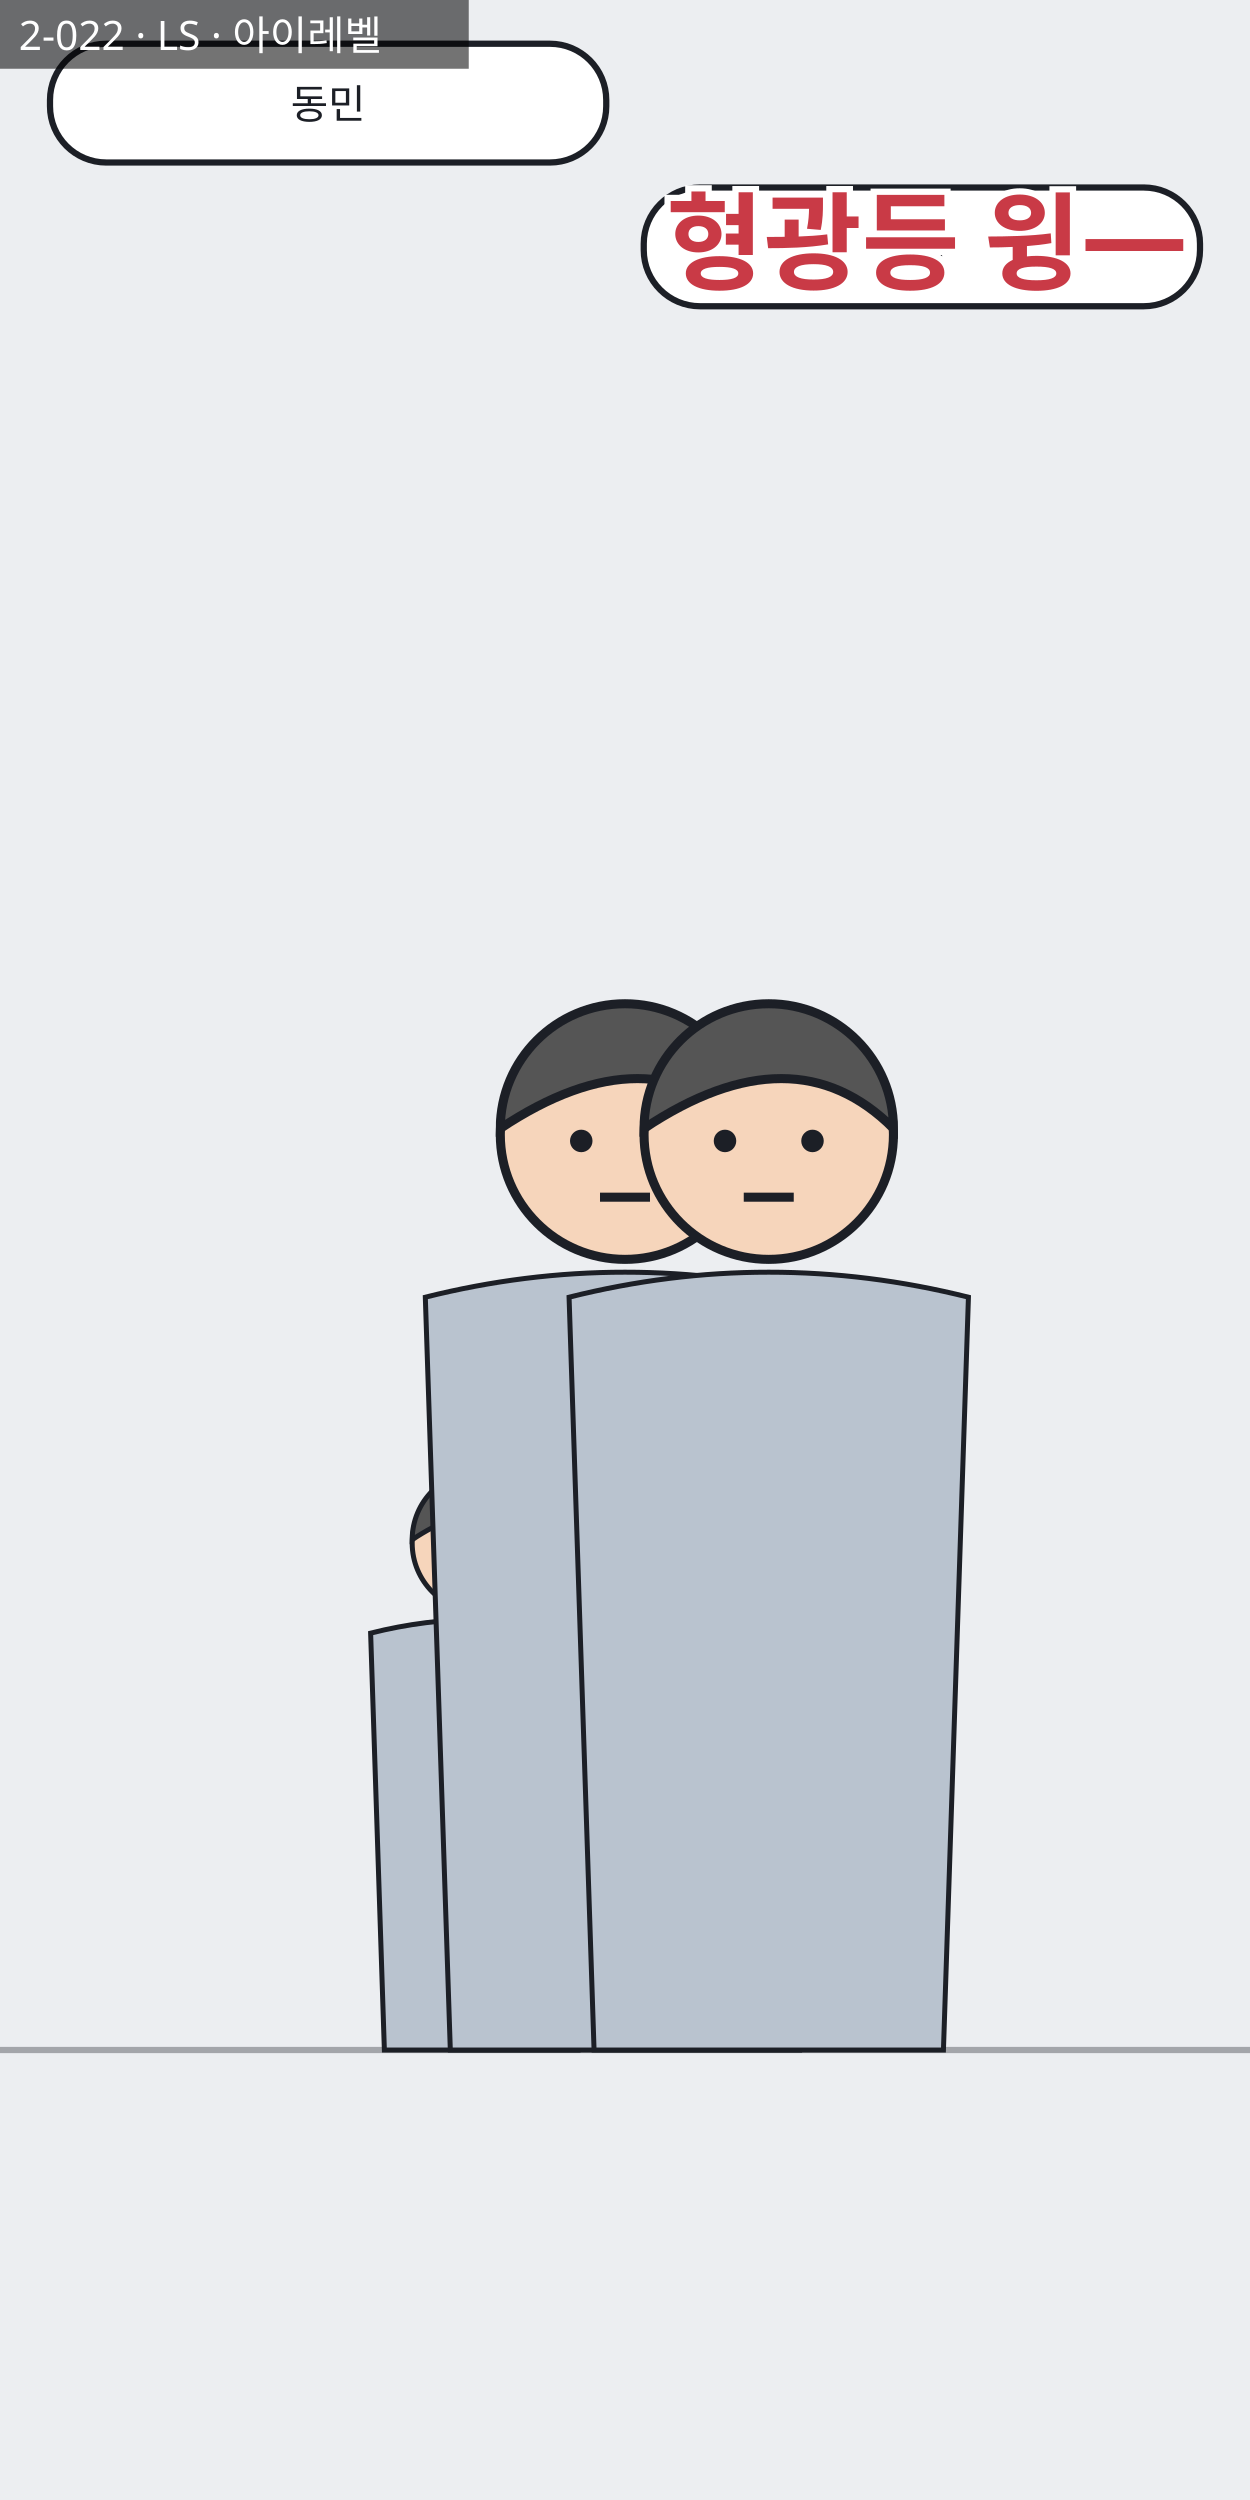
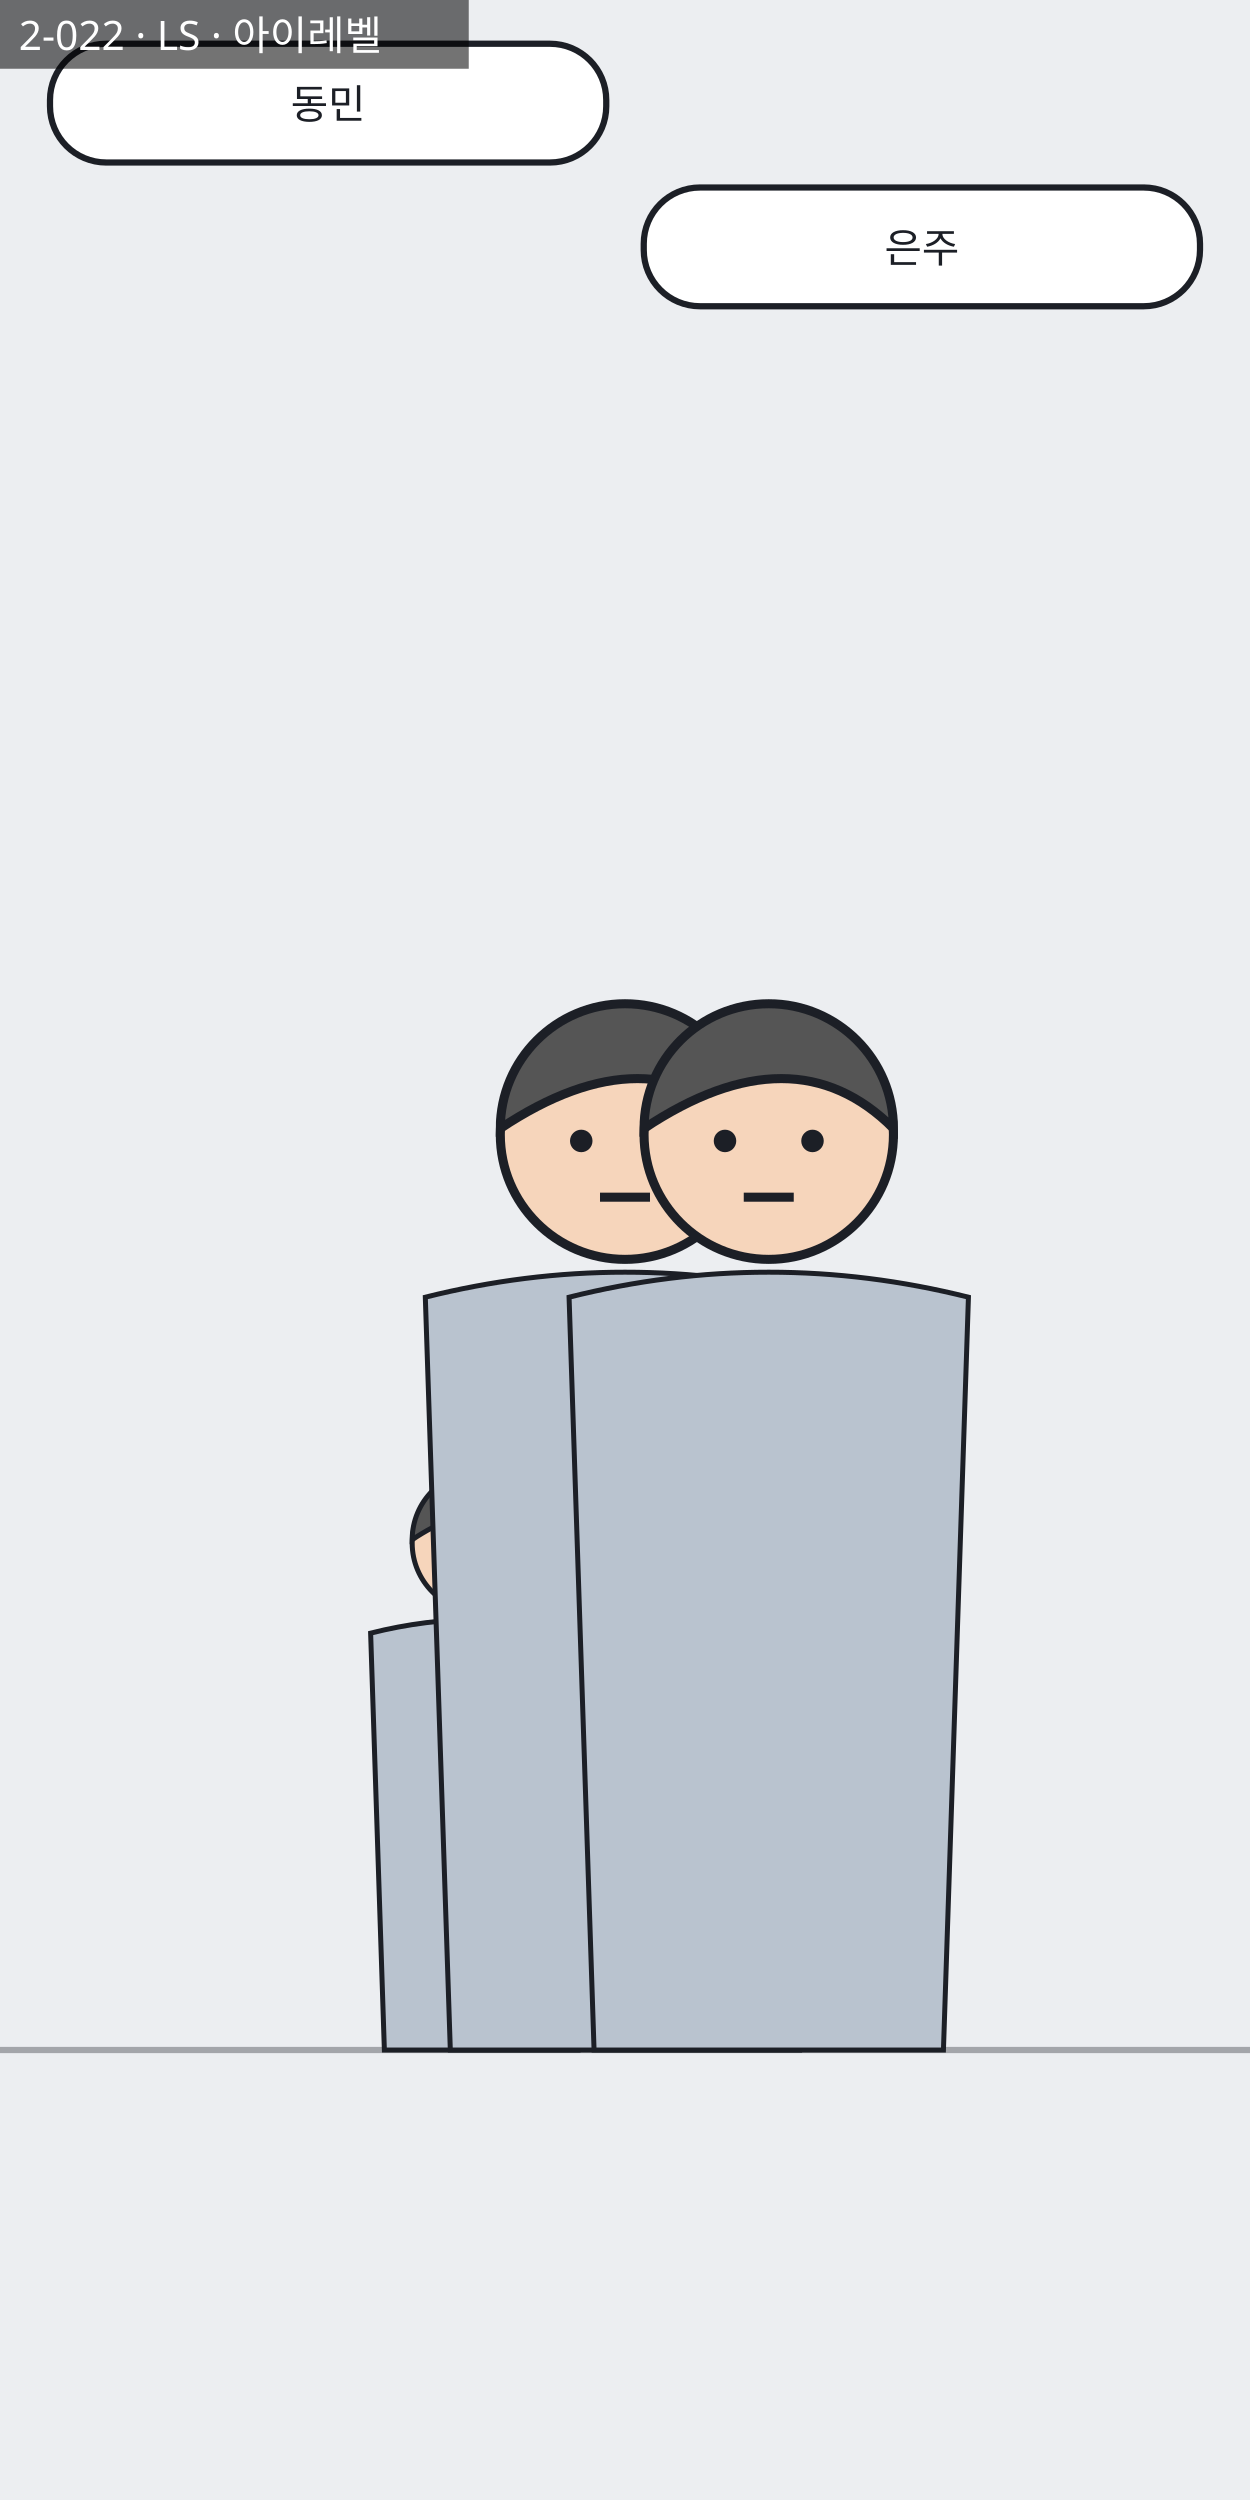
<svg xmlns="http://www.w3.org/2000/svg" viewBox="0 0 400 800" width="400" height="800" role="img" aria-label="2-022 연습실 전체 와이드.">
  <rect width="400" height="800" fill="#ECEEF1" />
  <path d="M0 656 H400" stroke="#1C1F26" stroke-opacity=".35" stroke-width="2" />
  <path d="M123.0 656.0 L118.6 522.6 Q154.0 513.7 189.4 522.6 L185.0 656.0Z" fill="#B9C3CF" stroke="#1C1F26" stroke-width="1.6" />
  <circle cx="154.0" cy="493.8" r="22.1" fill="#F6D5BB" stroke="#1C1F26" stroke-width="1.6" />
  <path d="M131.9 492.7 A22.1 22.1 0 0 1 176.1 492.7 Q158.4 475.0 131.9 492.7Z" fill="#555" stroke="#1C1F26" stroke-width="1.6" />
  <circle cx="146.3" cy="494.9" r="2.0" fill="#1C1F26" />
  <circle cx="161.7" cy="494.9" r="2.0" fill="#1C1F26" />
  <path d="M149.6 504.9 h8.8" stroke="#1C1F26" stroke-width="1.6" />
  <path d="M144.1 656.0 L136.1 415.1 Q200.0 399.1 263.9 415.1 L255.9 656.0Z" fill="#B9C3CF" stroke="#1C1F26" stroke-width="1.6" />
  <circle cx="200.0" cy="363.1" r="39.9" fill="#F6D5BB" stroke="#1C1F26" stroke-width="2.9" />
  <path d="M160.1 361.1 A39.9 39.9 0 0 1 239.9 361.1 Q208.0 329.2 160.1 361.1Z" fill="#555" stroke="#1C1F26" stroke-width="2.9" />
  <circle cx="186.0" cy="365.1" r="3.6" fill="#1C1F26" />
  <circle cx="214.0" cy="365.1" r="3.6" fill="#1C1F26" />
  <path d="M192.0 383.1 h16.0" stroke="#1C1F26" stroke-width="2.9" />
  <path d="M190.1 656.0 L182.1 415.1 Q246.0 399.1 309.9 415.1 L301.9 656.0Z" fill="#B9C3CF" stroke="#1C1F26" stroke-width="1.6" />
  <circle cx="246.0" cy="363.1" r="39.9" fill="#F6D5BB" stroke="#1C1F26" stroke-width="2.9" />
  <path d="M206.1 361.1 A39.9 39.9 0 0 1 285.9 361.1 Q254.0 329.2 206.1 361.1Z" fill="#555" stroke="#1C1F26" stroke-width="2.9" />
  <circle cx="232.0" cy="365.1" r="3.6" fill="#1C1F26" />
  <circle cx="260.0" cy="365.1" r="3.6" fill="#1C1F26" />
  <path d="M238.0 383.1 h16.0" stroke="#1C1F26" stroke-width="2.9" />
  <rect x="16" y="14" width="178" height="38" rx="18" fill="#fff" stroke="#1C1F26" stroke-width="2" />
  <text x="105" y="38" font-size="13" fill="#1C1F26" text-anchor="middle" font-family="sans-serif">동민</text>
  <rect x="206" y="60" width="178" height="38" rx="18" fill="#fff" stroke="#1C1F26" stroke-width="2" />
  <text x="295" y="84" font-size="13" fill="#1C1F26" text-anchor="middle" font-family="sans-serif">은주</text>
-   <text x="380" y="90" font-size="34" fill="#C93A46" stroke="#fff" stroke-width="4" paint-order="stroke" text-anchor="end" font-family="sans-serif" font-weight="900">형광등 윙―</text>
+   <text x="380" y="90" font-size="34" fill="#C93A46" stroke="#fff" stroke-width="4" paint-order="stroke" text-anchor="end" font-family="sans-serif" font-weight="900" />
  <rect x="0" y="0" width="150" height="22" fill="#000" fill-opacity=".55" />
  <text x="6" y="16" font-size="13" fill="#fff" font-family="sans-serif">2-022 · LS · 아이레벨</text>
</svg>
